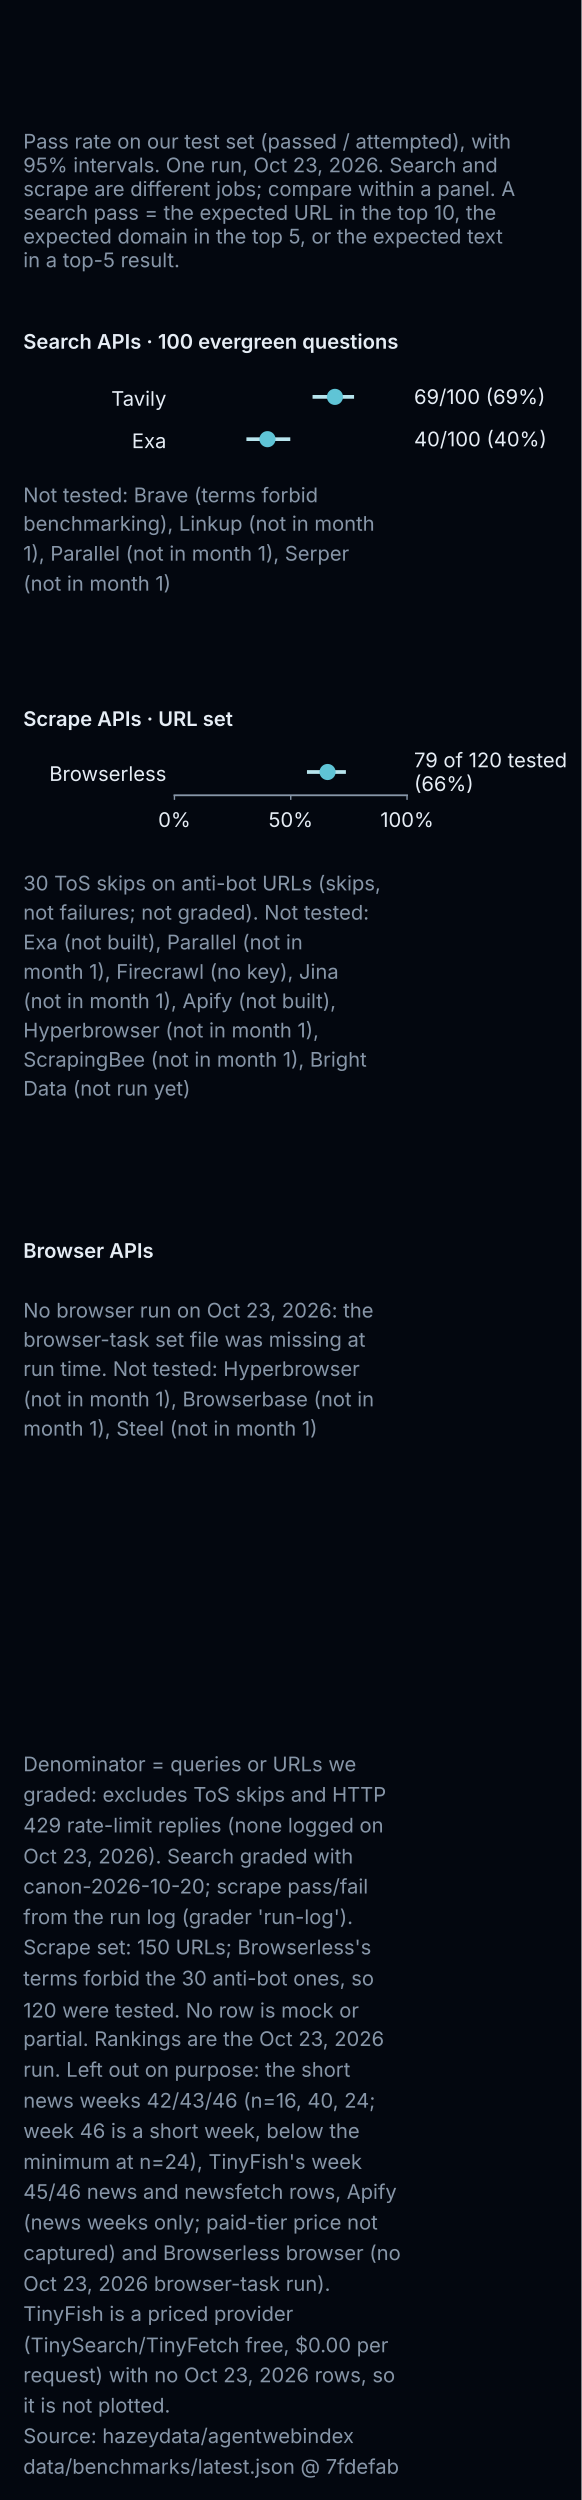
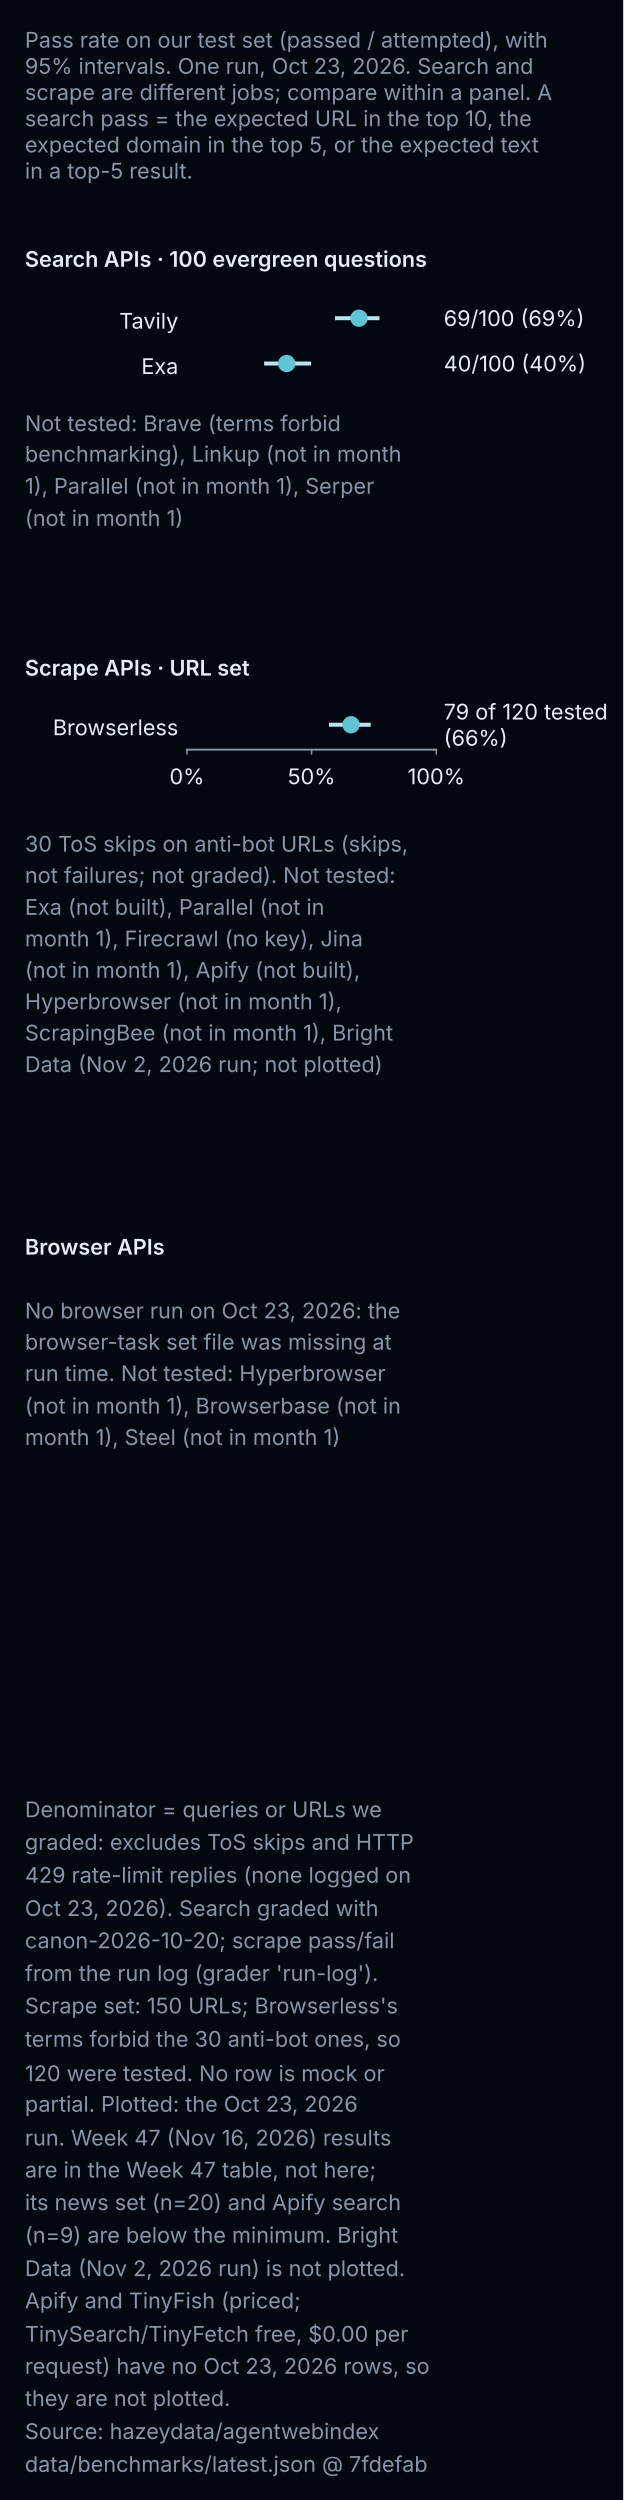
- <svg xmlns="http://www.w3.org/2000/svg" xmlns:xlink="http://www.w3.org/1999/xlink" role="img" aria-label="Tavily passed 69% of our 100 evergreen checks, Exa 40%; Browserless passed 66% of 120 scrape checks" width="252pt" height="1083.42pt" viewBox="0 0 252 1083.42" version="1.1">
+ <svg xmlns="http://www.w3.org/2000/svg" xmlns:xlink="http://www.w3.org/1999/xlink" role="img" aria-label="Tavily passed 69% of our 100 evergreen checks, Exa 40%; Browserless passed 66% of 120 scrape checks" width="252pt" height="1010.936pt" viewBox="0 0 252 1010.936" version="1.1">
  <defs>
    <style type="text/css">*{stroke-linejoin: round; stroke-linecap: butt}</style>
  </defs>
  <g id="figure_1">
    <g id="patch_1">
-       <path d="M 0 1083.42  L 252 1083.42  L 252 0  L 0 0  z " style="fill: #03070f" />
+       <path d="M 0 1010.936  L 252 1010.936  L 252 0  L 0 0  z " style="fill: #03070f" />
    </g>
    <g id="axes_1">
      <g id="patch_2">
-         <path d="M 75.6 201.319  L 176.4 201.319  L 176.4 160.999  L 75.6 160.999  z " style="fill: #03070f" />
+         <path d="M 75.6 157.995  L 176.4 157.995  L 176.4 117.675  L 75.6 117.675  z " style="fill: #03070f" />
      </g>
      <g id="matplotlib.axis_1">
        <g id="xtick_1">
          <g id="line2d_1" />
        </g>
        <g id="xtick_2">
          <g id="line2d_2" />
        </g>
        <g id="xtick_3">
          <g id="line2d_3" />
        </g>
      </g>
      <g id="matplotlib.axis_2">
        <g id="ytick_1">
          <g id="line2d_4" />
          <g id="text_1">
-             <text style="font-size: 8.75px; font-family: 'Inter', sans-serif; text-anchor: end; fill: #e6edf5" x="72.1" y="194.197" transform="rotate(-0 72.1 194.1974)">Exa</text>
+             <text style="font-size: 8.75px; font-family: 'Inter', sans-serif; text-anchor: end; fill: #e6edf5" x="72.1" y="151.237" transform="rotate(-0 72.1 151.2369)">Exa</text>
          </g>
        </g>
        <g id="ytick_2">
          <g id="line2d_5" />
          <g id="text_2">
-             <text style="font-size: 8.75px; font-family: 'Inter', sans-serif; text-anchor: end; fill: #e6edf5" x="72.1" y="175.87" transform="rotate(-0 72.1 175.8701)">Tavily</text>
+             <text style="font-size: 8.75px; font-family: 'Inter', sans-serif; text-anchor: end; fill: #e6edf5" x="72.1" y="132.91" transform="rotate(-0 72.1 132.9096)">Tavily</text>
          </g>
        </g>
      </g>
      <g id="wilson-ci">
-         <path d="M 135.449 171.995  L 153.438 171.995  " clip-path="url(#p0d49923d03)" style="fill: none; stroke: #b7e4ed; stroke-width: 1.6" />
+         <path d="M 135.449 128.671  L 153.438 128.671  " clip-path="url(#p53303c58d1)" style="fill: none; stroke: #b7e4ed; stroke-width: 1.6" />
      </g>
      <g id="wilson-ci">
-         <path d="M 106.787 190.322  L 125.798 190.322  " clip-path="url(#p0d49923d03)" style="fill: none; stroke: #b7e4ed; stroke-width: 1.6" />
+         <path d="M 106.787 146.999  L 125.798 146.999  " clip-path="url(#p53303c58d1)" style="fill: none; stroke: #b7e4ed; stroke-width: 1.6" />
      </g>
      <g id="line2d_6">
        <defs>
-           <path id="m53edf8f5e1" d="M 0 3  C 0.796 3 1.559 2.684 2.121 2.121  C 2.684 1.559 3 0.796 3 0  C 3 -0.796 2.684 -1.559 2.121 -2.121  C 1.559 -2.684 0.796 -3 0 -3  C -0.796 -3 -1.559 -2.684 -2.121 -2.121  C -2.684 -1.559 -3 -0.796 -3 0  C -3 0.796 -2.684 1.559 -2.121 2.121  C -1.559 2.684 -0.796 3 0 3  z " style="stroke: #5fc4d6" />
+           <path id="mc221007292" d="M 0 3  C 0.796 3 1.559 2.684 2.121 2.121  C 2.684 1.559 3 0.796 3 0  C 3 -0.796 2.684 -1.559 2.121 -2.121  C 1.559 -2.684 0.796 -3 0 -3  C -0.796 -3 -1.559 -2.684 -2.121 -2.121  C -2.684 -1.559 -3 -0.796 -3 0  C -3 0.796 -2.684 1.559 -2.121 2.121  C -1.559 2.684 -0.796 3 0 3  z " style="stroke: #5fc4d6" />
        </defs>
-         <g clip-path="url(#p0d49923d03)">
-           <use xlink:href="#m53edf8f5e1" x="145.152" y="171.995" style="fill: #5fc4d6; stroke: #5fc4d6" />
+         <g clip-path="url(#p53303c58d1)">
+           <use xlink:href="#mc221007292" x="145.152" y="128.671" style="fill: #5fc4d6; stroke: #5fc4d6" />
        </g>
      </g>
      <g id="text_3">
-         <text style="font-size: 8.75px; font-family: 'Inter', sans-serif; text-anchor: start; fill: #e6edf5" x="179.424" y="175.087" transform="rotate(-0 179.424 175.0872)">69/100 (69%)</text>
+         <text style="font-size: 8.75px; font-family: 'Inter', sans-serif; text-anchor: start; fill: #e6edf5" x="179.424" y="131.854" transform="rotate(-0 179.424 131.8543)">69/100 (69%)</text>
      </g>
      <g id="line2d_7">
-         <g clip-path="url(#p0d49923d03)">
-           <use xlink:href="#m53edf8f5e1" x="115.92" y="190.322" style="fill: #5fc4d6; stroke: #5fc4d6" />
+         <g clip-path="url(#p53303c58d1)">
+           <use xlink:href="#mc221007292" x="115.92" y="146.999" style="fill: #5fc4d6; stroke: #5fc4d6" />
        </g>
      </g>
      <g id="text_4">
-         <text style="font-size: 8.75px; font-family: 'Inter', sans-serif; text-anchor: start; fill: #e6edf5" x="179.424" y="193.414" transform="rotate(-0 179.424 193.4144)">40/100 (40%)</text>
+         <text style="font-size: 8.75px; font-family: 'Inter', sans-serif; text-anchor: start; fill: #e6edf5" x="179.424" y="150.182" transform="rotate(-0 179.424 150.1816)">40/100 (40%)</text>
      </g>
    </g>
    <g id="axes_2">
      <g id="patch_3">
-         <path d="M 75.6 344.644  L 176.4 344.644  L 176.4 324.484  L 75.6 324.484  z " style="fill: #03070f" />
+         <path d="M 75.6 303.142  L 176.4 303.142  L 176.4 282.983  L 75.6 282.983  z " style="fill: #03070f" />
      </g>
      <g id="matplotlib.axis_3">
        <g id="xtick_4">
          <g id="line2d_8">
            <defs>
-               <path id="m63c51fd2cb" d="M 0 0  L 0 2  " style="stroke: #8796a8; stroke-width: 0.6" />
+               <path id="m0d9ca53736" d="M 0 0  L 0 2  " style="stroke: #8796a8; stroke-width: 0.6" />
            </defs>
            <g>
-               <use xlink:href="#m63c51fd2cb" x="75.6" y="344.644" style="fill: #8796a8; stroke: #8796a8; stroke-width: 0.6" />
+               <use xlink:href="#m0d9ca53736" x="75.6" y="303.142" style="fill: #8796a8; stroke: #8796a8; stroke-width: 0.6" />
            </g>
          </g>
          <g id="text_5">
-             <text style="font-size: 8.75px; font-family: 'Inter', sans-serif; text-anchor: middle; fill: #e6edf5" x="75.6" y="358.378" transform="rotate(-0 75.6 358.3781)">0%</text>
+             <text style="font-size: 8.75px; font-family: 'Inter', sans-serif; text-anchor: middle; fill: #e6edf5" x="75.6" y="317.119" transform="rotate(-0 75.6 317.1191)">0%</text>
          </g>
        </g>
        <g id="xtick_5">
          <g id="line2d_9">
            <g>
-               <use xlink:href="#m63c51fd2cb" x="126" y="344.644" style="fill: #8796a8; stroke: #8796a8; stroke-width: 0.6" />
+               <use xlink:href="#m0d9ca53736" x="126" y="303.142" style="fill: #8796a8; stroke: #8796a8; stroke-width: 0.6" />
            </g>
          </g>
          <g id="text_6">
-             <text style="font-size: 8.75px; font-family: 'Inter', sans-serif; text-anchor: middle; fill: #e6edf5" x="126" y="358.378" transform="rotate(-0 126 358.3781)">50%</text>
+             <text style="font-size: 8.75px; font-family: 'Inter', sans-serif; text-anchor: middle; fill: #e6edf5" x="126" y="317.119" transform="rotate(-0 126 317.1191)">50%</text>
          </g>
        </g>
        <g id="xtick_6">
          <g id="line2d_10">
            <g>
-               <use xlink:href="#m63c51fd2cb" x="176.4" y="344.644" style="fill: #8796a8; stroke: #8796a8; stroke-width: 0.6" />
+               <use xlink:href="#m0d9ca53736" x="176.4" y="303.142" style="fill: #8796a8; stroke: #8796a8; stroke-width: 0.6" />
            </g>
          </g>
          <g id="text_7">
-             <text style="font-size: 8.75px; font-family: 'Inter', sans-serif; text-anchor: middle; fill: #e6edf5" x="176.4" y="358.378" transform="rotate(-0 176.4 358.3781)">100%</text>
+             <text style="font-size: 8.75px; font-family: 'Inter', sans-serif; text-anchor: middle; fill: #e6edf5" x="176.4" y="317.119" transform="rotate(-0 176.4 317.1191)">100%</text>
          </g>
        </g>
      </g>
      <g id="matplotlib.axis_4">
        <g id="ytick_3">
          <g id="line2d_11" />
          <g id="text_8">
-             <text style="font-size: 8.75px; font-family: 'Inter', sans-serif; text-anchor: end; fill: #e6edf5" x="72.1" y="338.439" transform="rotate(-0 72.1 338.4388)">Browserless</text>
+             <text style="font-size: 8.75px; font-family: 'Inter', sans-serif; text-anchor: end; fill: #e6edf5" x="72.1" y="297.301" transform="rotate(-0 72.1 297.3008)">Browserless</text>
          </g>
        </g>
      </g>
      <g id="wilson-ci">
-         <path d="M 133.03 334.564  L 149.899 334.564  " clip-path="url(#p31f959fa6f)" style="fill: none; stroke: #b7e4ed; stroke-width: 1.6" />
+         <path d="M 133.03 293.062  L 149.899 293.062  " clip-path="url(#pab93ef2588)" style="fill: none; stroke: #b7e4ed; stroke-width: 1.6" />
      </g>
      <g id="patch_4">
-         <path d="M 75.6 344.644  L 176.4 344.644  " style="fill: none; stroke: #8796a8; stroke-width: 0.8; stroke-linejoin: miter; stroke-linecap: square" />
+         <path d="M 75.6 303.142  L 176.4 303.142  " style="fill: none; stroke: #8796a8; stroke-width: 0.8; stroke-linejoin: miter; stroke-linecap: square" />
      </g>
      <g id="line2d_12">
-         <g clip-path="url(#p31f959fa6f)">
-           <use xlink:href="#m53edf8f5e1" x="141.96" y="334.564" style="fill: #5fc4d6; stroke: #5fc4d6" />
+         <g clip-path="url(#pab93ef2588)">
+           <use xlink:href="#mc221007292" x="141.96" y="293.062" style="fill: #5fc4d6; stroke: #5fc4d6" />
        </g>
      </g>
      <g id="text_9">
-         <text style="font-size: 8.75px; font-family: 'Inter', sans-serif; fill: #e6edf5" transform="translate(179.424 332.5135)">79 of 120 tested</text>
-         <text style="font-size: 8.75px; font-family: 'Inter', sans-serif; fill: #e6edf5" transform="translate(179.424 342.7981)">(66%)</text>
+         <text style="font-size: 8.75px; font-family: 'Inter', sans-serif; fill: #e6edf5" transform="translate(179.424 290.9519)">79 of 120 tested</text>
+         <text style="font-size: 8.75px; font-family: 'Inter', sans-serif; fill: #e6edf5" transform="translate(179.424 301.5391)">(66%)</text>
      </g>
    </g>
+     <g id="text_10">
+       <text style="font-size: 8.75px; font-family: 'Inter', sans-serif; fill: #8796a8" transform="translate(10.08 19.27656)">Pass rate on our test set (passed / attempted), with</text>
+       <text style="font-size: 8.75px; font-family: 'Inter', sans-serif; fill: #8796a8" transform="translate(10.08 29.86372)">95% intervals. One run, Oct 23, 2026. Search and</text>
+       <text style="font-size: 8.75px; font-family: 'Inter', sans-serif; fill: #8796a8" transform="translate(10.08 40.45088)">scrape are different jobs; compare within a panel. A</text>
+       <text style="font-size: 8.75px; font-family: 'Inter', sans-serif; fill: #8796a8" transform="translate(10.08 51.03804)">search pass = the expected URL in the top 10, the</text>
+       <text style="font-size: 8.75px; font-family: 'Inter', sans-serif; fill: #8796a8" transform="translate(10.08 61.62519)">expected domain in the top 5, or the expected text</text>
+       <text style="font-size: 8.75px; font-family: 'Inter', sans-serif; fill: #8796a8" transform="translate(10.08 72.21235)">in a top-5 result.</text>
+     </g>
    <g id="text_11">
-       <text style="font-size: 8.75px; font-family: 'Inter', sans-serif; fill: #8796a8" transform="translate(10.08 64.38313)">Pass rate on our test set (passed / attempted), with</text>
-       <text style="font-size: 8.75px; font-family: 'Inter', sans-serif; fill: #8796a8" transform="translate(10.08 74.66779)">95% intervals. One run, Oct 23, 2026. Search and</text>
-       <text style="font-size: 8.75px; font-family: 'Inter', sans-serif; fill: #8796a8" transform="translate(10.08 84.95246)">scrape are different jobs; compare within a panel. A</text>
-       <text style="font-size: 8.75px; font-family: 'Inter', sans-serif; fill: #8796a8" transform="translate(10.08 95.23713)">search pass = the expected URL in the top 10, the</text>
-       <text style="font-size: 8.75px; font-family: 'Inter', sans-serif; fill: #8796a8" transform="translate(10.08 105.5218)">expected domain in the top 5, or the expected text</text>
-       <text style="font-size: 8.75px; font-family: 'Inter', sans-serif; fill: #8796a8" transform="translate(10.08 115.8065)">in a top-5 result.</text>
+       <text style="font-weight: 600; font-size: 8.75px; font-family: 'Inter', sans-serif; text-anchor: start; fill: #e6edf5" x="10.08" y="107.898" transform="rotate(-0 10.08 107.898)">Search APIs · 100 evergreen questions</text>
    </g>
    <g id="text_12">
-       <text style="font-weight: 600; font-size: 8.75px; font-family: 'Inter', sans-serif; text-anchor: start; fill: #e6edf5" x="10.08" y="151.131" transform="rotate(-0 10.08 151.1308)">Search APIs · 100 evergreen questions</text>
+       <text style="font-size: 8.75px; font-family: 'Inter', sans-serif; fill: #8796a8" transform="translate(10.08 174.3288)">Not tested: Brave (terms forbid</text>
+       <text style="font-size: 8.75px; font-family: 'Inter', sans-serif; fill: #8796a8" transform="translate(10.08 186.6855)">benchmarking), Linkup (not in month</text>
+       <text style="font-size: 8.75px; font-family: 'Inter', sans-serif; fill: #8796a8" transform="translate(10.08 199.6423)">1), Parallel (not in month 1), Serper</text>
+       <text style="font-size: 8.75px; font-family: 'Inter', sans-serif; fill: #8796a8" transform="translate(10.08 212.6436)">(not in month 1)</text>
    </g>
    <g id="text_13">
-       <text style="font-size: 8.75px; font-family: 'Inter', sans-serif; fill: #8796a8" transform="translate(10.08 217.6526)">Not tested: Brave (terms forbid</text>
-       <text style="font-size: 8.75px; font-family: 'Inter', sans-serif; fill: #8796a8" transform="translate(10.08 230.0092)">benchmarking), Linkup (not in month</text>
-       <text style="font-size: 8.75px; font-family: 'Inter', sans-serif; fill: #8796a8" transform="translate(10.08 242.9661)">1), Parallel (not in month 1), Serper</text>
-       <text style="font-size: 8.75px; font-family: 'Inter', sans-serif; fill: #8796a8" transform="translate(10.08 255.9673)">(not in month 1)</text>
+       <text style="font-weight: 600; font-size: 8.75px; font-family: 'Inter', sans-serif; text-anchor: start; fill: #e6edf5" x="10.08" y="273.205" transform="rotate(-0 10.08 273.2055)">Scrape APIs · URL set</text>
    </g>
    <g id="text_14">
-       <text style="font-weight: 600; font-size: 8.75px; font-family: 'Inter', sans-serif; text-anchor: start; fill: #e6edf5" x="10.08" y="314.616" transform="rotate(-0 10.08 314.6158)">Scrape APIs · URL set</text>
+       <text style="font-size: 8.75px; font-family: 'Inter', sans-serif; fill: #8796a8" transform="translate(10.08 344.3797)">30 ToS skips on anti-bot URLs (skips,</text>
+       <text style="font-size: 8.75px; font-family: 'Inter', sans-serif; fill: #8796a8" transform="translate(10.08 357.033)">not failures; not graded). Not tested:</text>
+       <text style="font-size: 8.75px; font-family: 'Inter', sans-serif; fill: #8796a8" transform="translate(10.08 369.9146)">Exa (not built), Parallel (not in</text>
+       <text style="font-size: 8.75px; font-family: 'Inter', sans-serif; fill: #8796a8" transform="translate(10.08 382.6773)">month 1), Firecrawl (no key), Jina</text>
+       <text style="font-size: 8.75px; font-family: 'Inter', sans-serif; fill: #8796a8" transform="translate(10.08 395.3819)">(not in month 1), Apify (not built),</text>
+       <text style="font-size: 8.75px; font-family: 'Inter', sans-serif; fill: #8796a8" transform="translate(10.08 408.0865)">Hyperbrowser (not in month 1),</text>
+       <text style="font-size: 8.75px; font-family: 'Inter', sans-serif; fill: #8796a8" transform="translate(10.08 420.7569)">ScrapingBee (not in month 1), Bright</text>
+       <text style="font-size: 8.75px; font-family: 'Inter', sans-serif; fill: #8796a8" transform="translate(10.08 433.5128)">Data (Nov 2, 2026 run; not plotted)</text>
    </g>
    <g id="text_15">
-       <text style="font-size: 8.75px; font-family: 'Inter', sans-serif; fill: #8796a8" transform="translate(10.08 385.8809)">30 ToS skips on anti-bot URLs (skips,</text>
-       <text style="font-size: 8.75px; font-family: 'Inter', sans-serif; fill: #8796a8" transform="translate(10.08 398.5342)">not failures; not graded). Not tested:</text>
-       <text style="font-size: 8.75px; font-family: 'Inter', sans-serif; fill: #8796a8" transform="translate(10.08 411.4159)">Exa (not built), Parallel (not in</text>
-       <text style="font-size: 8.75px; font-family: 'Inter', sans-serif; fill: #8796a8" transform="translate(10.08 424.1786)">month 1), Firecrawl (no key), Jina</text>
-       <text style="font-size: 8.75px; font-family: 'Inter', sans-serif; fill: #8796a8" transform="translate(10.08 436.8832)">(not in month 1), Apify (not built),</text>
-       <text style="font-size: 8.75px; font-family: 'Inter', sans-serif; fill: #8796a8" transform="translate(10.08 449.5877)">Hyperbrowser (not in month 1),</text>
-       <text style="font-size: 8.75px; font-family: 'Inter', sans-serif; fill: #8796a8" transform="translate(10.08 462.2582)">ScrapingBee (not in month 1), Bright</text>
-       <text style="font-size: 8.75px; font-family: 'Inter', sans-serif; fill: #8796a8" transform="translate(10.08 474.7959)">Data (not run yet)</text>
+       <text style="font-weight: 600; font-size: 8.75px; font-family: 'Inter', sans-serif; text-anchor: start; fill: #e6edf5" x="10.08" y="507.34" transform="rotate(-0 10.08 507.3405)">Browser APIs</text>
    </g>
    <g id="text_16">
-       <text style="font-weight: 600; font-size: 8.75px; font-family: 'Inter', sans-serif; text-anchor: start; fill: #e6edf5" x="10.08" y="545.106" transform="rotate(-0 10.08 545.1058)">Browser APIs</text>
+       <text style="font-size: 8.75px; font-family: 'Inter', sans-serif; fill: #8796a8" transform="translate(10.08 533.1287)">No browser run on Oct 23, 2026: the</text>
+       <text style="font-size: 8.75px; font-family: 'Inter', sans-serif; fill: #8796a8" transform="translate(10.08 545.7629)">browser-task set file was missing at</text>
+       <text style="font-size: 8.75px; font-family: 'Inter', sans-serif; fill: #8796a8" transform="translate(10.08 558.4565)">run time. Not tested: Hyperbrowser</text>
+       <text style="font-size: 8.75px; font-family: 'Inter', sans-serif; fill: #8796a8" transform="translate(10.08 571.5952)">(not in month 1), Browserbase (not in</text>
+       <text style="font-size: 8.75px; font-family: 'Inter', sans-serif; fill: #8796a8" transform="translate(10.08 584.2998)">month 1), Steel (not in month 1)</text>
    </g>
    <g id="text_17">
-       <text style="font-size: 8.75px; font-family: 'Inter', sans-serif; fill: #8796a8" transform="translate(10.08 570.9849)">No browser run on Oct 23, 2026: the</text>
-       <text style="font-size: 8.75px; font-family: 'Inter', sans-serif; fill: #8796a8" transform="translate(10.08 583.6191)">browser-task set file was missing at</text>
-       <text style="font-size: 8.75px; font-family: 'Inter', sans-serif; fill: #8796a8" transform="translate(10.08 596.3128)">run time. Not tested: Hyperbrowser</text>
-       <text style="font-size: 8.75px; font-family: 'Inter', sans-serif; fill: #8796a8" transform="translate(10.08 609.4514)">(not in month 1), Browserbase (not in</text>
-       <text style="font-size: 8.75px; font-family: 'Inter', sans-serif; fill: #8796a8" transform="translate(10.08 622.156)">month 1), Steel (not in month 1)</text>
-     </g>
-     <g id="text_18">
-       <text style="font-size: 8.75px; font-family: 'Inter', sans-serif; fill: #8796a8" transform="translate(10.08 767.6169)">Denominator = queries or URLs we</text>
-       <text style="font-size: 8.75px; font-family: 'Inter', sans-serif; fill: #8796a8" transform="translate(10.08 780.7995)">graded: excludes ToS skips and HTTP</text>
-       <text style="font-size: 8.75px; font-family: 'Inter', sans-serif; fill: #8796a8" transform="translate(10.08 794.1237)">429 rate-limit replies (none logged on</text>
-       <text style="font-size: 8.75px; font-family: 'Inter', sans-serif; fill: #8796a8" transform="translate(10.08 807.5586)">Oct 23, 2026). Search graded with</text>
-       <text style="font-size: 8.75px; font-family: 'Inter', sans-serif; fill: #8796a8" transform="translate(10.08 820.5978)">canon-2026-10-20; scrape pass/fail</text>
-       <text style="font-size: 8.75px; font-family: 'Inter', sans-serif; fill: #8796a8" transform="translate(10.08 833.8256)">from the run log (grader 'run-log').</text>
-       <text style="font-size: 8.75px; font-family: 'Inter', sans-serif; fill: #8796a8" transform="translate(10.08 846.959)">Scrape set: 150 URLs; Browserless's</text>
-       <text style="font-size: 8.75px; font-family: 'Inter', sans-serif; fill: #8796a8" transform="translate(10.08 860.4254)">terms forbid the 30 anti-bot ones, so</text>
-       <text style="font-size: 8.75px; font-family: 'Inter', sans-serif; fill: #8796a8" transform="translate(10.08 874.3299)">120 were tested. No row is mock or</text>
-       <text style="font-size: 8.75px; font-family: 'Inter', sans-serif; fill: #8796a8" transform="translate(10.08 886.6711)">partial. Rankings are the Oct 23, 2026</text>
-       <text style="font-size: 8.75px; font-family: 'Inter', sans-serif; fill: #8796a8" transform="translate(10.08 900.0015)">run. Left out on purpose: the short</text>
-       <text style="font-size: 8.75px; font-family: 'Inter', sans-serif; fill: #8796a8" transform="translate(10.08 913.4063)">news weeks 42/43/46 (n=16, 40, 24;</text>
-       <text style="font-size: 8.75px; font-family: 'Inter', sans-serif; fill: #8796a8" transform="translate(10.08 926.55)">week 46 is a short week, below the</text>
-       <text style="font-size: 8.75px; font-family: 'Inter', sans-serif; fill: #8796a8" transform="translate(10.08 939.9323)">minimum at n=24), TinyFish's week</text>
-       <text style="font-size: 8.75px; font-family: 'Inter', sans-serif; fill: #8796a8" transform="translate(10.08 952.9202)">45/46 news and newsfetch rows, Apify</text>
-       <text style="font-size: 8.75px; font-family: 'Inter', sans-serif; fill: #8796a8" transform="translate(10.08 966.1992)">(news weeks only; paid-tier price not</text>
-       <text style="font-size: 8.75px; font-family: 'Inter', sans-serif; fill: #8796a8" transform="translate(10.08 979.4503)">captured) and Browserless browser (no</text>
-       <text style="font-size: 8.75px; font-family: 'Inter', sans-serif; fill: #8796a8" transform="translate(10.08 992.81)">Oct 23, 2026 browser-task run).</text>
-       <text style="font-size: 8.75px; font-family: 'Inter', sans-serif; fill: #8796a8" transform="translate(10.08 1005.811)">TinyFish is a priced provider</text>
-       <text style="font-size: 8.75px; font-family: 'Inter', sans-serif; fill: #8796a8" transform="translate(10.08 1019.406)">(TinySearch/TinyFetch free, $0.00 per</text>
-       <text style="font-size: 8.75px; font-family: 'Inter', sans-serif; fill: #8796a8" transform="translate(10.08 1032.386)">request) with no Oct 23, 2026 rows, so</text>
-       <text style="font-size: 8.75px; font-family: 'Inter', sans-serif; fill: #8796a8" transform="translate(10.08 1045.53)">it is not plotted.</text>
-       <text style="font-size: 8.75px; font-family: 'Inter', sans-serif; fill: #8796a8" transform="translate(10.08 1058.758)">Source: hazeydata/agentwebindex</text>
-       <text style="font-size: 8.75px; font-family: 'Inter', sans-serif; fill: #8796a8" transform="translate(10.08 1072.043)">data/benchmarks/latest.json @ 7fdefab</text>
+       <text style="font-size: 8.75px; font-family: 'Inter', sans-serif; fill: #8796a8" transform="translate(10.08 734.835)">Denominator = queries or URLs we</text>
+       <text style="font-size: 8.75px; font-family: 'Inter', sans-serif; fill: #8796a8" transform="translate(10.08 748.0176)">graded: excludes ToS skips and HTTP</text>
+       <text style="font-size: 8.75px; font-family: 'Inter', sans-serif; fill: #8796a8" transform="translate(10.08 761.3418)">429 rate-limit replies (none logged on</text>
+       <text style="font-size: 8.75px; font-family: 'Inter', sans-serif; fill: #8796a8" transform="translate(10.08 774.7767)">Oct 23, 2026). Search graded with</text>
+       <text style="font-size: 8.75px; font-family: 'Inter', sans-serif; fill: #8796a8" transform="translate(10.08 787.8159)">canon-2026-10-20; scrape pass/fail</text>
+       <text style="font-size: 8.75px; font-family: 'Inter', sans-serif; fill: #8796a8" transform="translate(10.08 801.0437)">from the run log (grader 'run-log').</text>
+       <text style="font-size: 8.75px; font-family: 'Inter', sans-serif; fill: #8796a8" transform="translate(10.08 814.1771)">Scrape set: 150 URLs; Browserless's</text>
+       <text style="font-size: 8.75px; font-family: 'Inter', sans-serif; fill: #8796a8" transform="translate(10.08 827.6435)">terms forbid the 30 anti-bot ones, so</text>
+       <text style="font-size: 8.75px; font-family: 'Inter', sans-serif; fill: #8796a8" transform="translate(10.08 841.548)">120 were tested. No row is mock or</text>
+       <text style="font-size: 8.75px; font-family: 'Inter', sans-serif; fill: #8796a8" transform="translate(10.08 853.9405)">partial. Plotted: the Oct 23, 2026</text>
+       <text style="font-size: 8.75px; font-family: 'Inter', sans-serif; fill: #8796a8" transform="translate(10.08 867.5914)">run. Week 47 (Nov 16, 2026) results</text>
+       <text style="font-size: 8.75px; font-family: 'Inter', sans-serif; fill: #8796a8" transform="translate(10.08 880.5342)">are in the Week 47 table, not here;</text>
+       <text style="font-size: 8.75px; font-family: 'Inter', sans-serif; fill: #8796a8" transform="translate(10.08 893.7155)">its news set (n=20) and Apify search</text>
+       <text style="font-size: 8.75px; font-family: 'Inter', sans-serif; fill: #8796a8" transform="translate(10.08 906.9152)">(n=9) are below the minimum. Bright</text>
+       <text style="font-size: 8.75px; font-family: 'Inter', sans-serif; fill: #8796a8" transform="translate(10.08 920.4014)">Data (Nov 2, 2026 run) is not plotted.</text>
+       <text style="font-size: 8.75px; font-family: 'Inter', sans-serif; fill: #8796a8" transform="translate(10.08 933.4173)">Apify and TinyFish (priced;</text>
+       <text style="font-size: 8.75px; font-family: 'Inter', sans-serif; fill: #8796a8" transform="translate(10.08 946.9226)">TinySearch/TinyFetch free, $0.00 per</text>
+       <text style="font-size: 8.75px; font-family: 'Inter', sans-serif; fill: #8796a8" transform="translate(10.08 959.9023)">request) have no Oct 23, 2026 rows, so</text>
+       <text style="font-size: 8.75px; font-family: 'Inter', sans-serif; fill: #8796a8" transform="translate(10.08 972.9243)">they are not plotted.</text>
+       <text style="font-size: 8.75px; font-family: 'Inter', sans-serif; fill: #8796a8" transform="translate(10.08 986.2738)">Source: hazeydata/agentwebindex</text>
+       <text style="font-size: 8.75px; font-family: 'Inter', sans-serif; fill: #8796a8" transform="translate(10.08 999.559)">data/benchmarks/latest.json @ 7fdefab</text>
    </g>
  </g>
  <defs>
-     <clipPath id="p0d49923d03">
-       <rect x="75.6" y="160.999" width="100.8" height="40.32" />
+     <clipPath id="p53303c58d1">
+       <rect x="75.6" y="117.675" width="100.8" height="40.32" />
    </clipPath>
-     <clipPath id="p31f959fa6f">
-       <rect x="75.6" y="324.484" width="100.8" height="20.16" />
+     <clipPath id="pab93ef2588">
+       <rect x="75.6" y="282.983" width="100.8" height="20.16" />
    </clipPath>
  </defs>
</svg>
